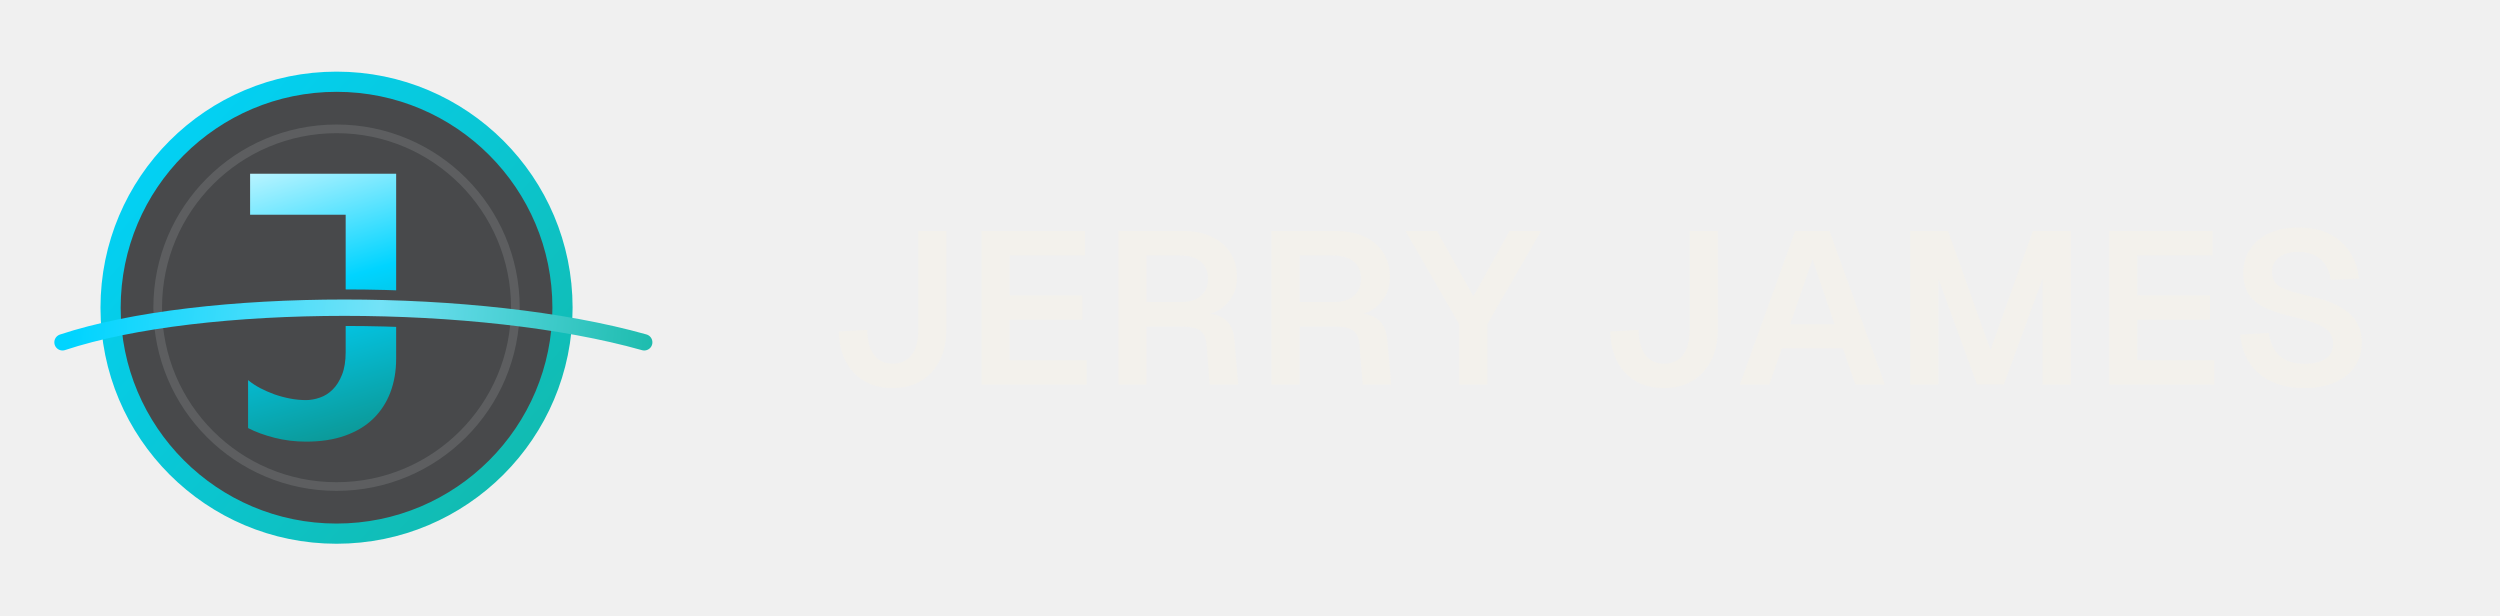
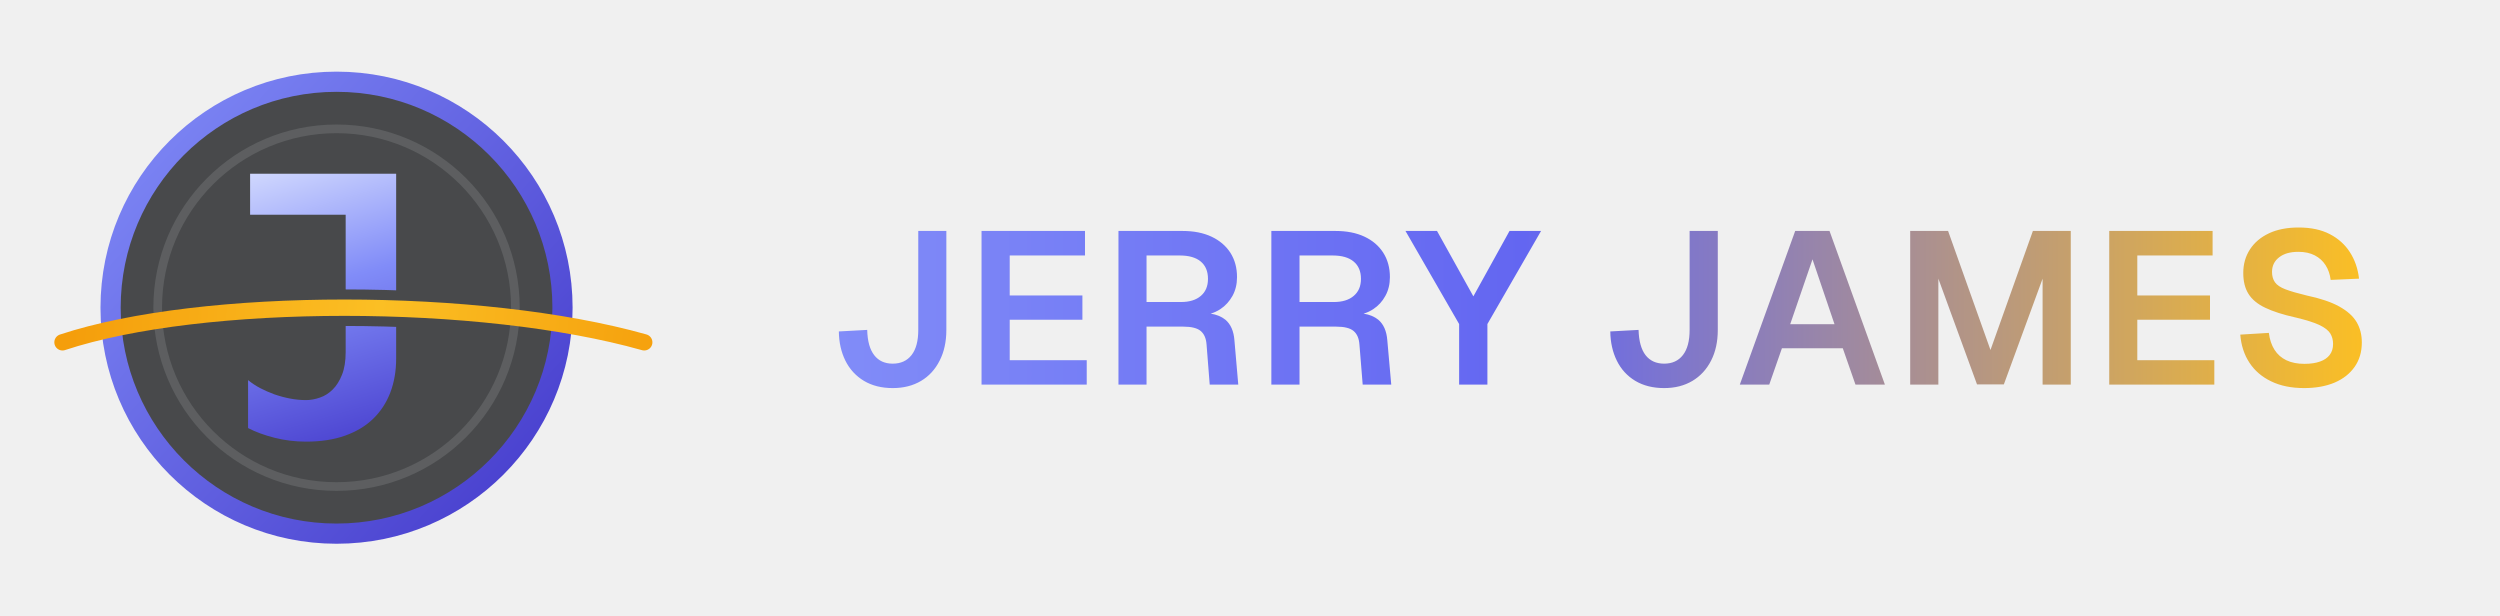
<svg xmlns="http://www.w3.org/2000/svg" width="260" height="64" fill="none" aria-labelledby="title desc" role="img" viewBox="0 0 260 64">
  <defs>
    <linearGradient id="jj-logo-ring" x1="10" x2="59" y1="11" y2="55" gradientUnits="userSpaceOnUse">
-       <stop stop-color="#00d4ff" />
-       <stop offset="1" stop-color="#14b8a6" />
+       <stop stop-color="#818CF8" />
+       <stop offset="1" stop-color="#4338CA" />
    </linearGradient>
    <linearGradient id="jj-logo-orbit" x1="8" x2="71" y1="29" y2="35" gradientUnits="userSpaceOnUse">
-       <stop stop-color="#00d4ff" />
-       <stop offset=".5" stop-color="#73e2f7" />
-       <stop offset="1" stop-color="#14b8a6" />
+       <stop stop-color="#F59E0B" />
+       <stop offset=".5" stop-color="#FBBF24" />
+       <stop offset="1" stop-color="#F59E0B" />
    </linearGradient>
    <linearGradient id="jj-logo-gloss" x1="30" x2="40" y1="14" y2="48" gradientUnits="userSpaceOnUse">
-       <stop stop-color="#dffaff" />
-       <stop offset=".45" stop-color="#00d4ff" />
-       <stop offset="1" stop-color="#0e8c81" />
+       <stop stop-color="#E0E7FF" />
+       <stop offset=".45" stop-color="#818CF8" />
+       <stop offset="1" stop-color="#4338CA" />
+     </linearGradient>
+     <linearGradient id="jj-wordmark" x1="87" x2="246" y1="32" y2="32" gradientUnits="userSpaceOnUse">
+       <stop stop-color="#818CF8" />
+       <stop offset=".45" stop-color="#6366F1" />
+       <stop offset="1" stop-color="#FBBF24" />
    </linearGradient>
    <mask id="jj-cut" width="70" height="64" x="0" y="0" maskUnits="userSpaceOnUse">
      <path fill="#fff" d="M0 0h70v64H0z" />
      <path stroke="#000" stroke-linecap="round" stroke-width="3.8" d="M6.5 35.6C21 30.8 50 30.8 67 35.6" />
    </mask>
  </defs>
  <g>
    <circle cx="35" cy="32" r="23.5" fill="#07090c" fill-opacity=".72" stroke="url(#jj-logo-ring)" stroke-width="2.1" />
    <circle cx="35" cy="32" r="18.6" stroke="#f8fcff" stroke-opacity=".12" stroke-width=".9" />
    <path fill="url(#jj-logo-gloss)" d="M41.2 18.07V37.3q0 1.93-.61 3.53-.61 1.59-1.79 2.73-1.17 1.13-2.92 1.75-1.74.62-4.05.62-1.7 0-3.27-.4-1.58-.4-2.76-1.01v-4.99q.53.44 1.23.82.71.37 1.5.66.8.28 1.64.44t1.66.16q.69 0 1.44-.26.74-.25 1.33-.84.59-.58.97-1.54.38-.95.38-2.36V22.33h-9.94v-4.26" mask="url(#jj-cut)" />
  </g>
  <path stroke="url(#jj-logo-orbit)" stroke-linecap="round" stroke-width="1.7" d="M6.5 35.6C21 30.8 50 30.8 67 35.6" />
-   <path fill="#f3f1ec" d="M92.84 40.36q-1.73 0-2.99-.75-1.26-.76-1.93-2.1-.66-1.34-.68-3.04l2.95-.16q.04 1.75.73 2.63.68.88 1.92.88 1.26 0 1.96-.89t.7-2.62V24.02h2.92v10.29q0 1.84-.7 3.2-.69 1.37-1.94 2.11t-2.94.74m20.18-.36h-10.94V24.02h10.76v2.55h-7.83v4.16h7.56v2.52h-7.56v4.21h8.01zm6.22 0h-2.92V24.02H123q1.73 0 2.99.59t1.96 1.66q.7 1.09.7 2.55 0 1.1-.47 1.95-.48.86-1.26 1.38-.48.31-1.01.47.92.14 1.53.63.83.7.94 2.14l.4 4.61h-2.97l-.33-4.19q-.07-.94-.61-1.39t-1.8-.45h-3.83zm0-13.43v4.84h3.58q1.33 0 2.07-.64.74-.63.74-1.77 0-1.17-.75-1.8t-2.19-.63zM135.15 40h-2.93V24.02h6.68q1.74 0 3 .59t1.95 1.66q.7 1.09.7 2.55 0 1.1-.47 1.95-.47.86-1.26 1.38-.47.31-1.01.47.92.14 1.53.63.83.7.94 2.14l.41 4.61h-2.97l-.34-4.19q-.07-.94-.61-1.39t-1.8-.45h-3.82zm0-13.43v4.84h3.57q1.33 0 2.07-.64.75-.63.75-1.77 0-1.17-.76-1.8-.75-.63-2.19-.63zM154.69 40h-2.94v-6.3l-5.58-9.68h3.28l3.78 6.8 3.76-6.8h3.28l-5.58 9.68zm18.38.36q-1.74 0-3-.75-1.26-.76-1.92-2.1t-.68-3.04l2.94-.16q.05 1.75.73 2.63.69.88 1.93.88 1.26 0 1.95-.89.7-.89.7-2.62V24.02h2.93v10.29q0 1.84-.7 3.2-.7 1.37-1.95 2.11t-2.93.74M184 40h-3.06l5.76-15.98h3.57L196.03 40h-3.06l-1.32-3.78h-6.33zm4.5-13.03-2.32 6.75h4.61zM201.59 40h-2.93V24.02h3.94l4.41 12.38 4.41-12.38h3.94V40h-2.93V28.98l-4.03 11h-2.79l-4.02-11zm28.7 0h-10.93V24.02h10.75v2.55h-7.83v4.16h7.56v2.52h-7.56v4.21h8.01zm9.34.36q-1.99 0-3.43-.7-1.44-.69-2.26-1.94t-.95-2.92l2.97-.18q.13 1.04.59 1.76t1.24 1.09 1.88.37q.94 0 1.61-.24.66-.23 1.01-.69t.35-1.14q0-.61-.29-1.09-.3-.48-1.13-.88-.83-.39-2.47-.78-1.98-.44-3.18-1.02-1.19-.57-1.73-1.44-.54-.86-.54-2.17 0-1.39.7-2.46t1.98-1.67 3.08-.6q1.91 0 3.24.69t2.09 1.88q.77 1.19.95 2.75l-2.95.13q-.11-.88-.53-1.53-.41-.65-1.12-1.02t-1.72-.37q-1.26 0-1.99.57-.74.57-.74 1.52 0 .65.31 1.08.3.43 1.09.73t2.2.64q2.14.45 3.4 1.15t1.8 1.62.54 2.11q0 1.47-.74 2.53-.74 1.07-2.09 1.65-1.35.57-3.17.57" />
+   <path fill="url(#jj-wordmark)" d="M92.84 40.36q-1.73 0-2.99-.75-1.26-.76-1.93-2.1-.66-1.34-.68-3.04l2.95-.16q.04 1.75.73 2.63.68.88 1.92.88 1.26 0 1.96-.89t.7-2.62V24.02h2.92v10.29q0 1.84-.7 3.2-.69 1.37-1.94 2.11t-2.94.74m20.18-.36h-10.94V24.02h10.76v2.55h-7.83v4.16h7.56v2.52h-7.56v4.21h8.01zm6.22 0h-2.92V24.02H123q1.73 0 2.99.59t1.96 1.66q.7 1.09.7 2.55 0 1.1-.47 1.95-.48.86-1.26 1.38-.48.31-1.01.47.92.14 1.53.63.83.7.94 2.14l.4 4.61h-2.97l-.33-4.19q-.07-.94-.61-1.39t-1.8-.45h-3.83zm0-13.43v4.84h3.58q1.33 0 2.07-.64.74-.63.74-1.77 0-1.17-.75-1.8t-2.19-.63zM135.15 40h-2.93V24.02h6.68q1.74 0 3 .59t1.95 1.66q.7 1.09.7 2.55 0 1.1-.47 1.95-.47.86-1.26 1.38-.47.31-1.01.47.92.14 1.53.63.83.7.94 2.14l.41 4.61h-2.97l-.34-4.19q-.07-.94-.61-1.39t-1.8-.45h-3.82zm0-13.43v4.84h3.57q1.33 0 2.07-.64.75-.63.75-1.77 0-1.17-.76-1.8-.75-.63-2.19-.63zM154.69 40h-2.94v-6.3l-5.58-9.68h3.28l3.78 6.8 3.76-6.8h3.28l-5.58 9.68zm18.38.36q-1.74 0-3-.75-1.26-.76-1.92-2.1t-.68-3.04l2.94-.16q.05 1.75.73 2.63.69.88 1.93.88 1.26 0 1.95-.89.7-.89.7-2.62V24.02h2.93v10.29q0 1.84-.7 3.2-.7 1.37-1.95 2.11t-2.93.74M184 40h-3.06l5.76-15.98h3.57L196.03 40h-3.06l-1.32-3.78h-6.33zm4.5-13.03-2.32 6.75h4.61zM201.59 40h-2.93V24.02h3.94l4.41 12.38 4.41-12.38h3.94V40h-2.93V28.98l-4.03 11h-2.79l-4.02-11zm28.7 0h-10.93V24.02h10.75v2.55h-7.83v4.16h7.56v2.52h-7.56v4.21h8.01zm9.34.36q-1.99 0-3.43-.7-1.44-.69-2.26-1.94t-.95-2.92l2.97-.18q.13 1.04.59 1.76t1.24 1.09 1.88.37q.94 0 1.61-.24.66-.23 1.01-.69t.35-1.14q0-.61-.29-1.09-.3-.48-1.13-.88-.83-.39-2.47-.78-1.98-.44-3.18-1.02-1.19-.57-1.73-1.44-.54-.86-.54-2.17 0-1.39.7-2.46t1.98-1.67 3.08-.6q1.91 0 3.24.69t2.09 1.88q.77 1.19.95 2.75l-2.95.13q-.11-.88-.53-1.53-.41-.65-1.12-1.02t-1.72-.37q-1.26 0-1.99.57-.74.57-.74 1.52 0 .65.31 1.08.3.43 1.09.73t2.2.64q2.14.45 3.4 1.15t1.8 1.62.54 2.11q0 1.47-.74 2.53-.74 1.07-2.09 1.65-1.35.57-3.17.57" />
</svg>
